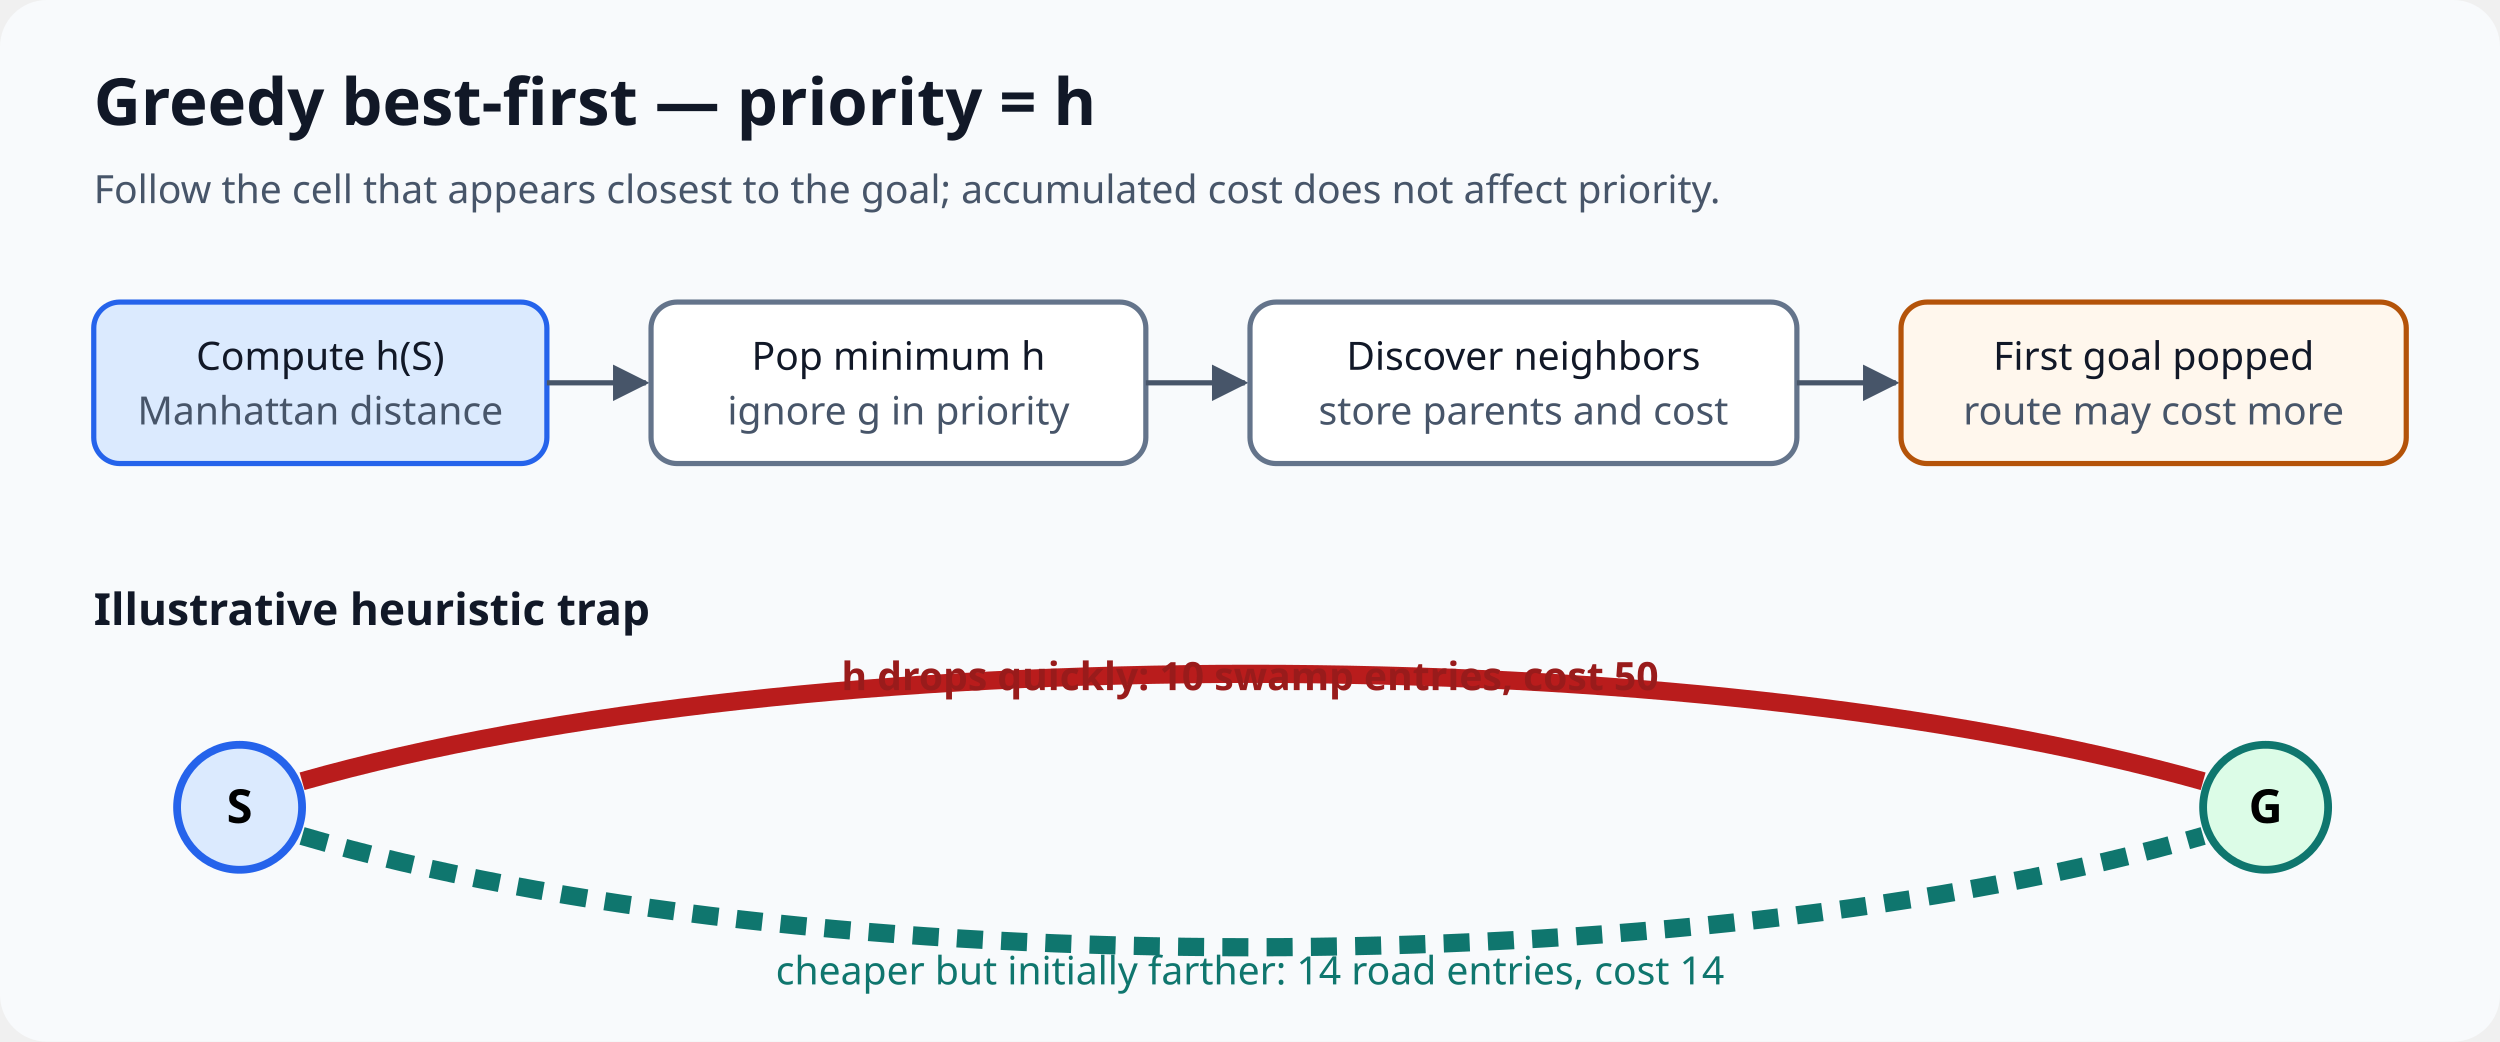
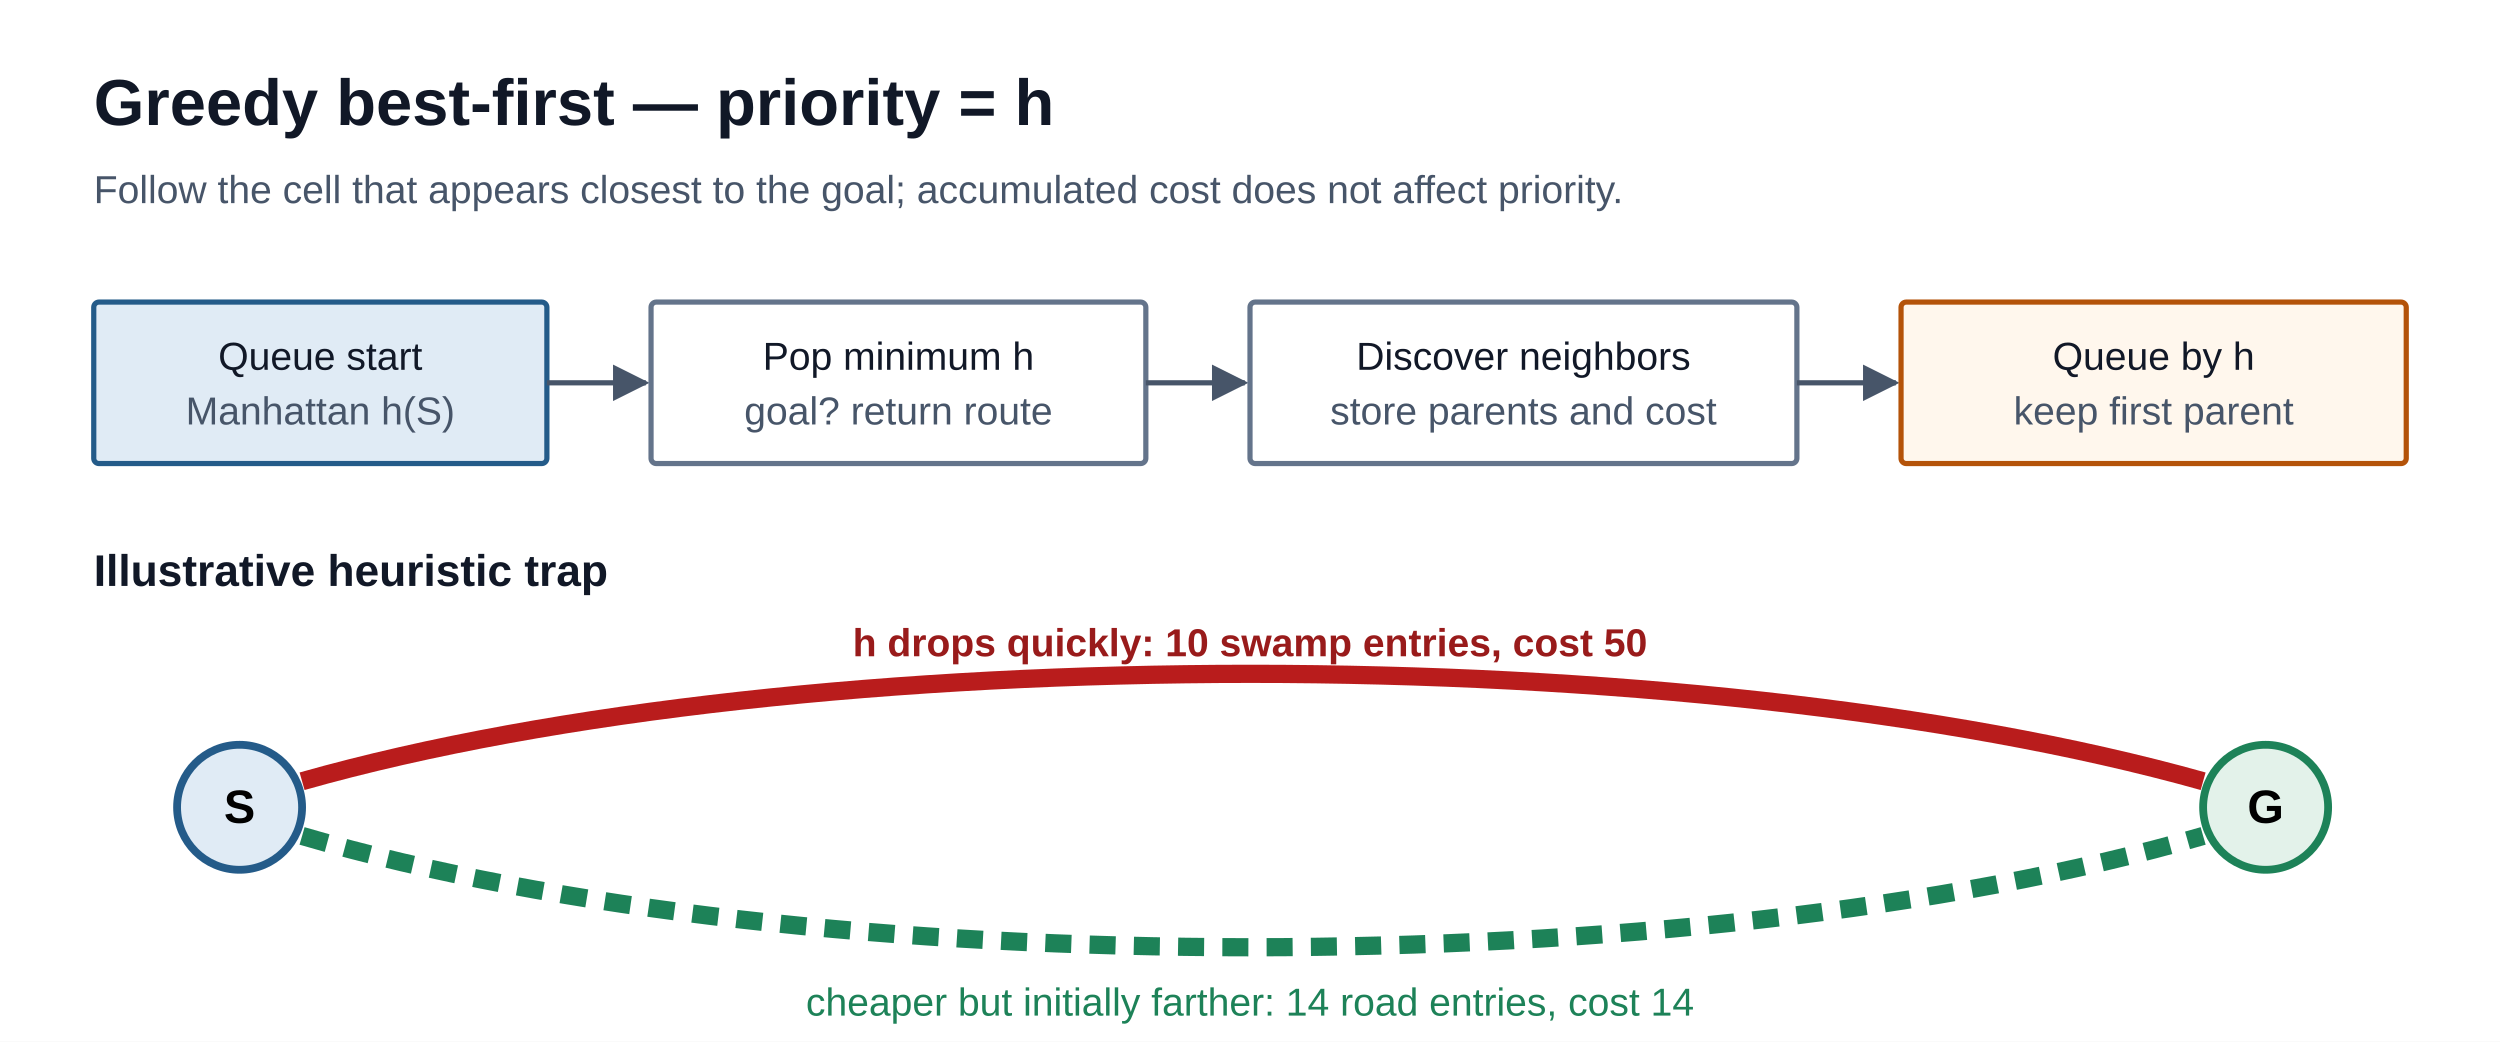
<svg xmlns="http://www.w3.org/2000/svg" width="960" height="400" viewBox="0 0 960 400" role="img" aria-labelledby="title desc">
  <defs>
    <marker id="arrow" viewBox="0 0 10 10" refX="9" refY="5" markerWidth="7" markerHeight="7" orient="auto">
      <path d="M0 0L10 5L0 10Z" fill="#475569" />
    </marker>
  </defs>
-   <rect width="960" height="400" rx="18" fill="#f8fafc" />
-   <text x="36" y="48" font-family="system-ui,sans-serif" font-size="25" font-weight="700" fill="#111827">Greedy best-first — priority = h</text>
-   <text x="36" y="78" font-family="system-ui,sans-serif" font-size="15" fill="#475569">Follow the cell that appears closest to the goal; accumulated cost does not affect priority.</text>
-   <g font-family="system-ui,sans-serif" font-size="15" text-anchor="middle">
-     <rect x="36" y="116" width="174" height="62" rx="10" fill="#dbeafe" stroke="#2563eb" stroke-width="2" />
-     <text x="123" y="142" fill="#111827">Compute h(S)</text>
-     <text x="123" y="163" fill="#475569">Manhattan distance</text>
+   <rect width="960" height="400" fill="#ffffff" />
+   <text x="36" y="48" font-family="Arial,Helvetica,sans-serif" font-size="25" font-weight="700" fill="#111827">Greedy best-first — priority = h</text>
+   <text x="36" y="78" font-family="Arial,Helvetica,sans-serif" font-size="15" fill="#475569">Follow the cell that appears closest to the goal; accumulated cost does not affect priority.</text>
+   <g font-family="Arial,Helvetica,sans-serif" font-size="15" text-anchor="middle">
+     <rect x="36" y="116" width="174" height="62" rx="2" fill="#e0ebf5" stroke="#245b89" stroke-width="2" />
+     <text x="123" y="142" fill="#111827">Queue start</text>
+     <text x="123" y="163" fill="#475569">Manhattan h(S)</text>
    <path d="M210 147H248" stroke="#475569" stroke-width="2" marker-end="url(#arrow)" />
-     <rect x="250" y="116" width="190" height="62" rx="10" fill="#ffffff" stroke="#64748b" stroke-width="2" />
+     <rect x="250" y="116" width="190" height="62" rx="2" fill="#ffffff" stroke="#64748b" stroke-width="2" />
    <text x="345" y="142" fill="#111827">Pop minimum h</text>
-     <text x="345" y="163" fill="#475569">ignore g in priority</text>
+     <text x="345" y="163" fill="#475569">goal? return route</text>
    <path d="M440 147H478" stroke="#475569" stroke-width="2" marker-end="url(#arrow)" />
-     <rect x="480" y="116" width="210" height="62" rx="10" fill="#ffffff" stroke="#64748b" stroke-width="2" />
+     <rect x="480" y="116" width="210" height="62" rx="2" fill="#ffffff" stroke="#64748b" stroke-width="2" />
    <text x="585" y="142" fill="#111827">Discover neighbors</text>
    <text x="585" y="163" fill="#475569">store parents and cost</text>
    <path d="M690 147H728" stroke="#475569" stroke-width="2" marker-end="url(#arrow)" />
-     <rect x="730" y="116" width="194" height="62" rx="10" fill="#fff7ed" stroke="#b45309" stroke-width="2" />
-     <text x="827" y="142" fill="#111827">First goal popped</text>
-     <text x="827" y="163" fill="#475569">route may cost more</text>
+     <rect x="730" y="116" width="194" height="62" rx="2" fill="#fff7ed" stroke="#b45309" stroke-width="2" />
+     <text x="827" y="142" fill="#111827">Queue by h</text>
+     <text x="827" y="163" fill="#475569">keep first parent</text>
  </g>
-   <text x="36" y="240" font-family="system-ui,sans-serif" font-size="17" font-weight="700" fill="#111827">Illustrative heuristic trap</text>
-   <circle cx="92" cy="310" r="24" fill="#dbeafe" stroke="#2563eb" stroke-width="3" />
-   <text x="92" y="316" text-anchor="middle" font-family="system-ui,sans-serif" font-size="18" font-weight="700">S</text>
-   <circle cx="870" cy="310" r="24" fill="#dcfce7" stroke="#0f766e" stroke-width="3" />
-   <text x="870" y="316" text-anchor="middle" font-family="system-ui,sans-serif" font-size="18" font-weight="700">G</text>
+   <text x="36" y="225" font-family="Arial,Helvetica,sans-serif" font-size="17" font-weight="700" fill="#111827">Illustrative heuristic trap</text>
+   <circle cx="92" cy="310" r="24" fill="#e0ebf5" stroke="#245b89" stroke-width="3" />
+   <text x="92" y="316" text-anchor="middle" font-family="Arial,Helvetica,sans-serif" font-size="18" font-weight="700">S</text>
+   <circle cx="870" cy="310" r="24" fill="#e3f2ea" stroke="#1d8258" stroke-width="3" />
+   <text x="870" y="316" text-anchor="middle" font-family="Arial,Helvetica,sans-serif" font-size="18" font-weight="700">G</text>
  <path d="M116 300C310 245 650 245 846 300" fill="none" stroke="#b91c1c" stroke-width="7" />
-   <text x="480" y="265" text-anchor="middle" font-family="system-ui,sans-serif" font-size="15" font-weight="700" fill="#991b1b">h drops quickly: 10 swamp entries, cost 50</text>
-   <path d="M116 321C310 378 650 378 846 321" fill="none" stroke="#0f766e" stroke-width="7" stroke-dasharray="10 7" />
-   <text x="480" y="378" text-anchor="middle" font-family="system-ui,sans-serif" font-size="15" fill="#0f766e">cheaper but initially farther: 14 road entries, cost 14</text>
+   <text x="480" y="252" text-anchor="middle" font-family="Arial,Helvetica,sans-serif" font-size="15" font-weight="700" fill="#991b1b">h drops quickly: 10 swamp entries, cost 50</text>
+   <path d="M116 321C310 378 650 378 846 321" fill="none" stroke="#1d8258" stroke-width="7" stroke-dasharray="10 7" />
+   <text x="480" y="390" text-anchor="middle" font-family="Arial,Helvetica,sans-serif" font-size="15" fill="#1d8258">cheaper but initially farther: 14 road entries, cost 14</text>
</svg>
